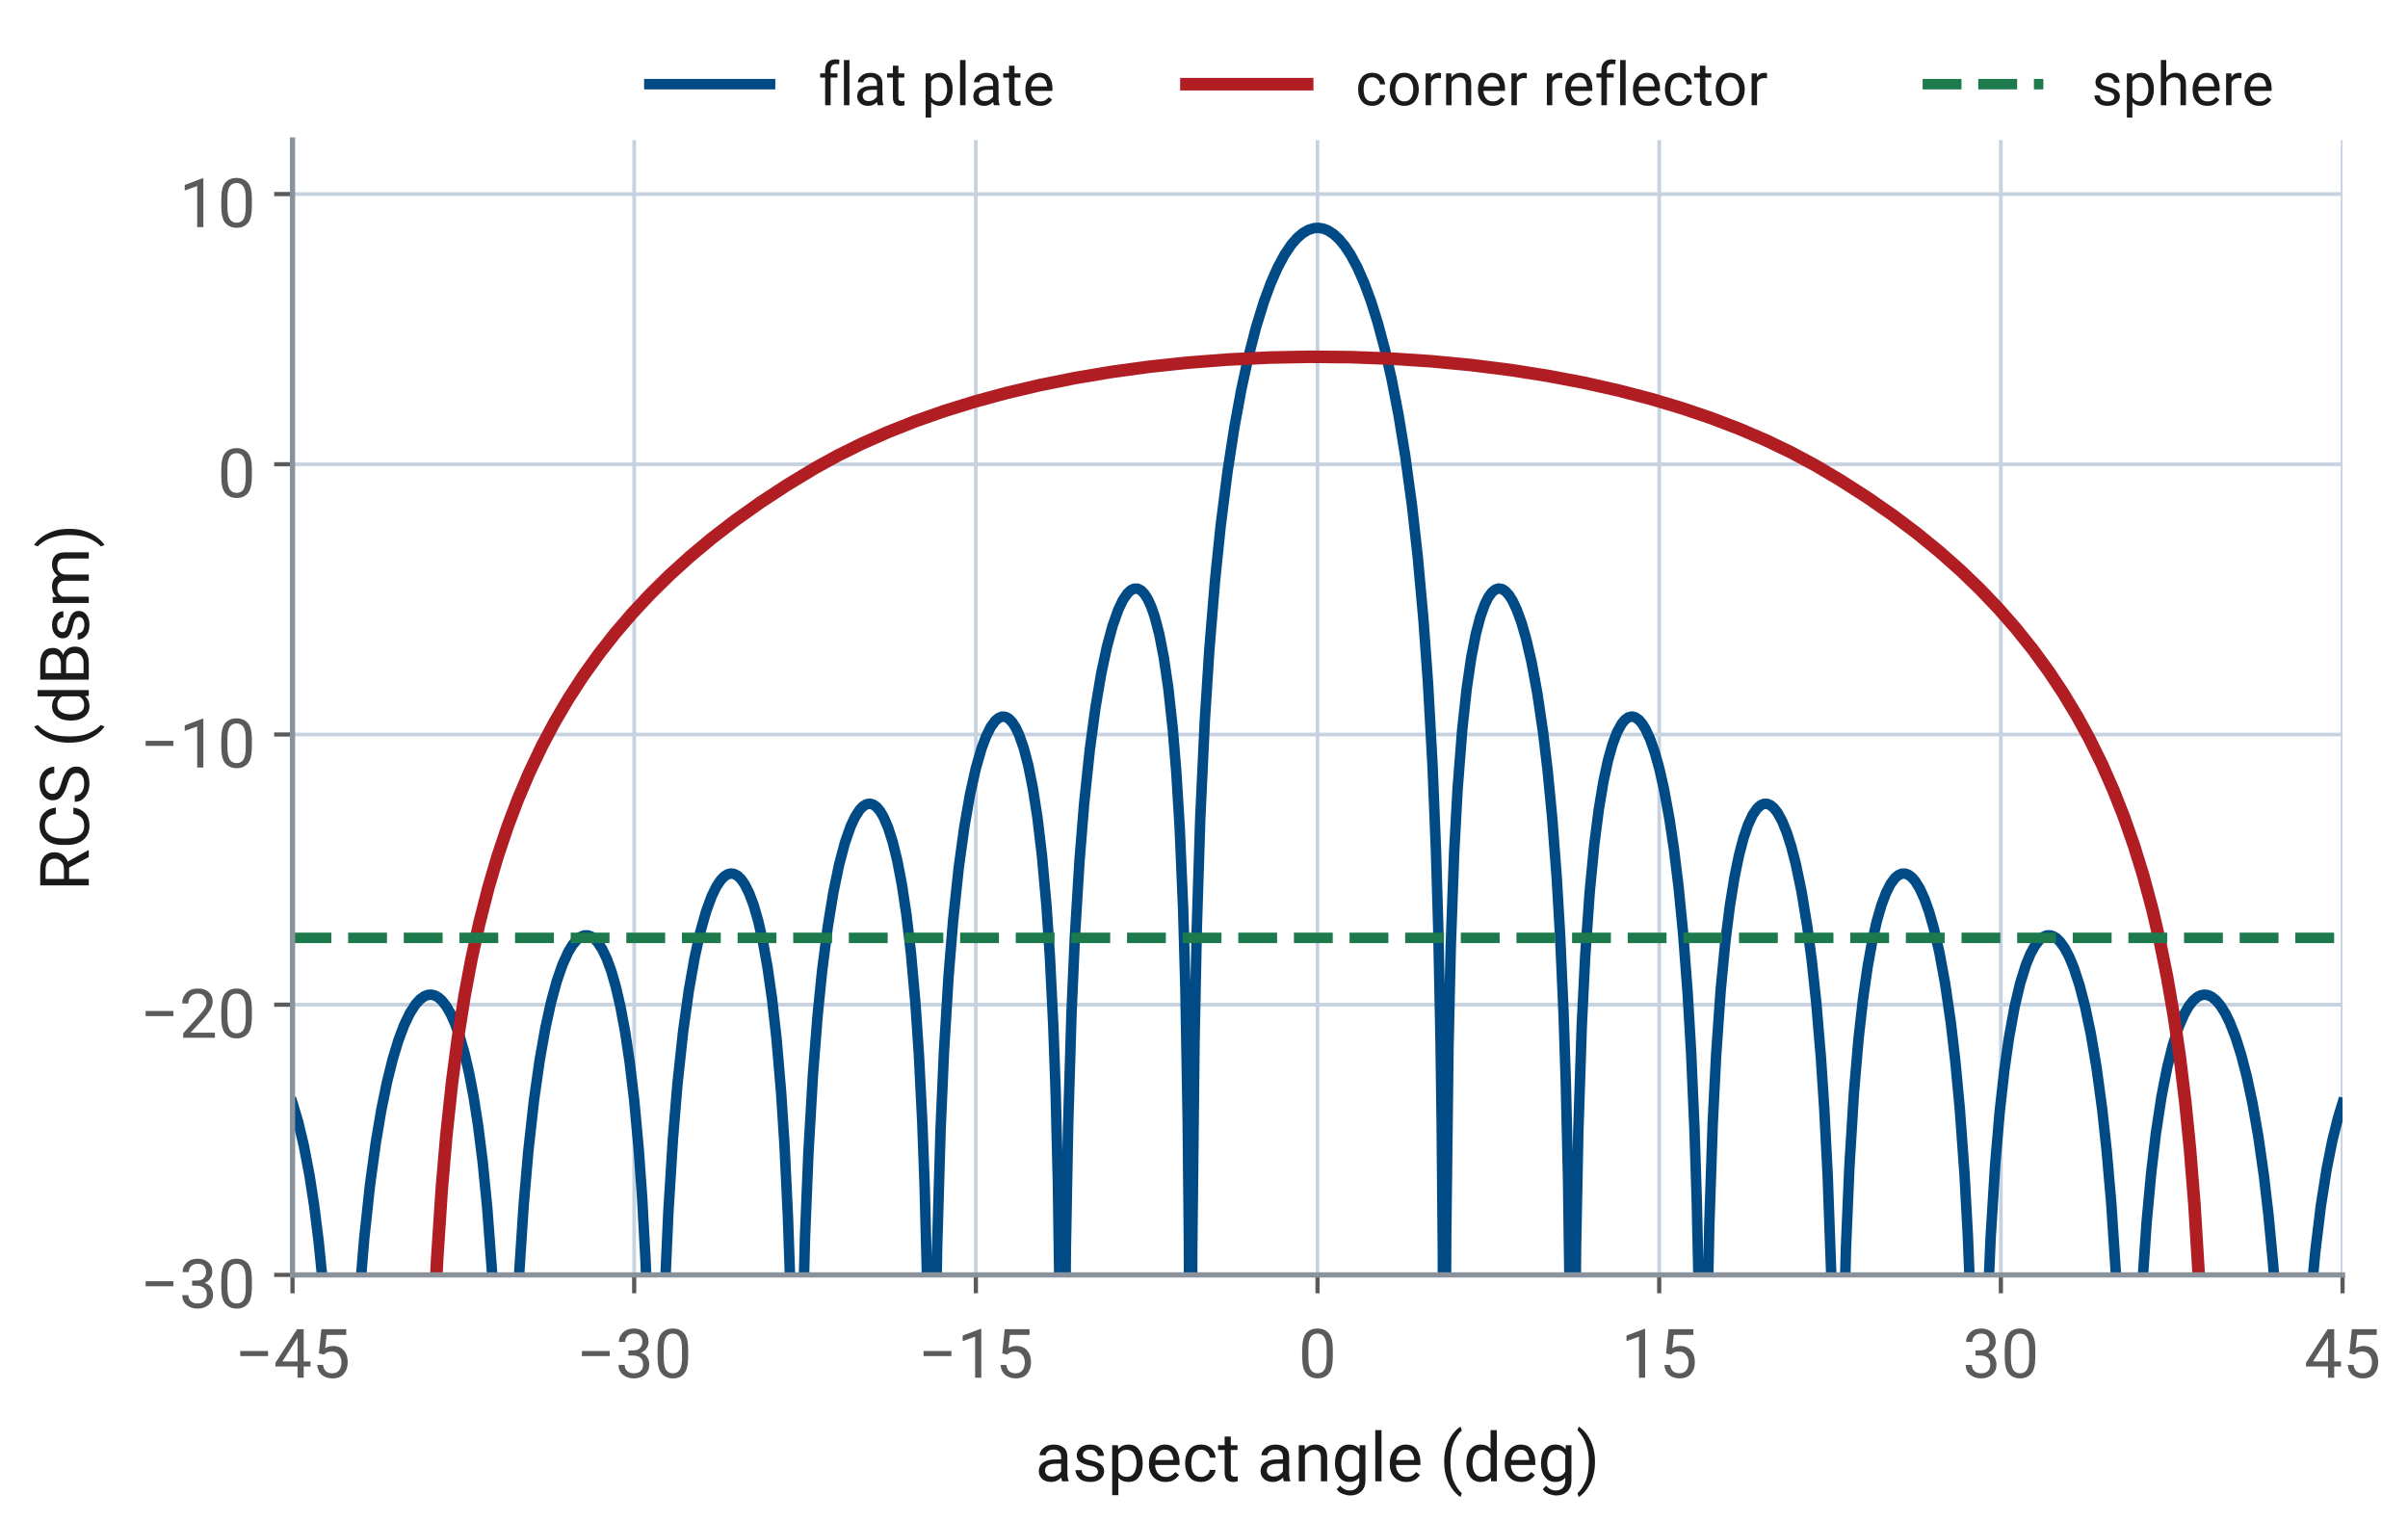
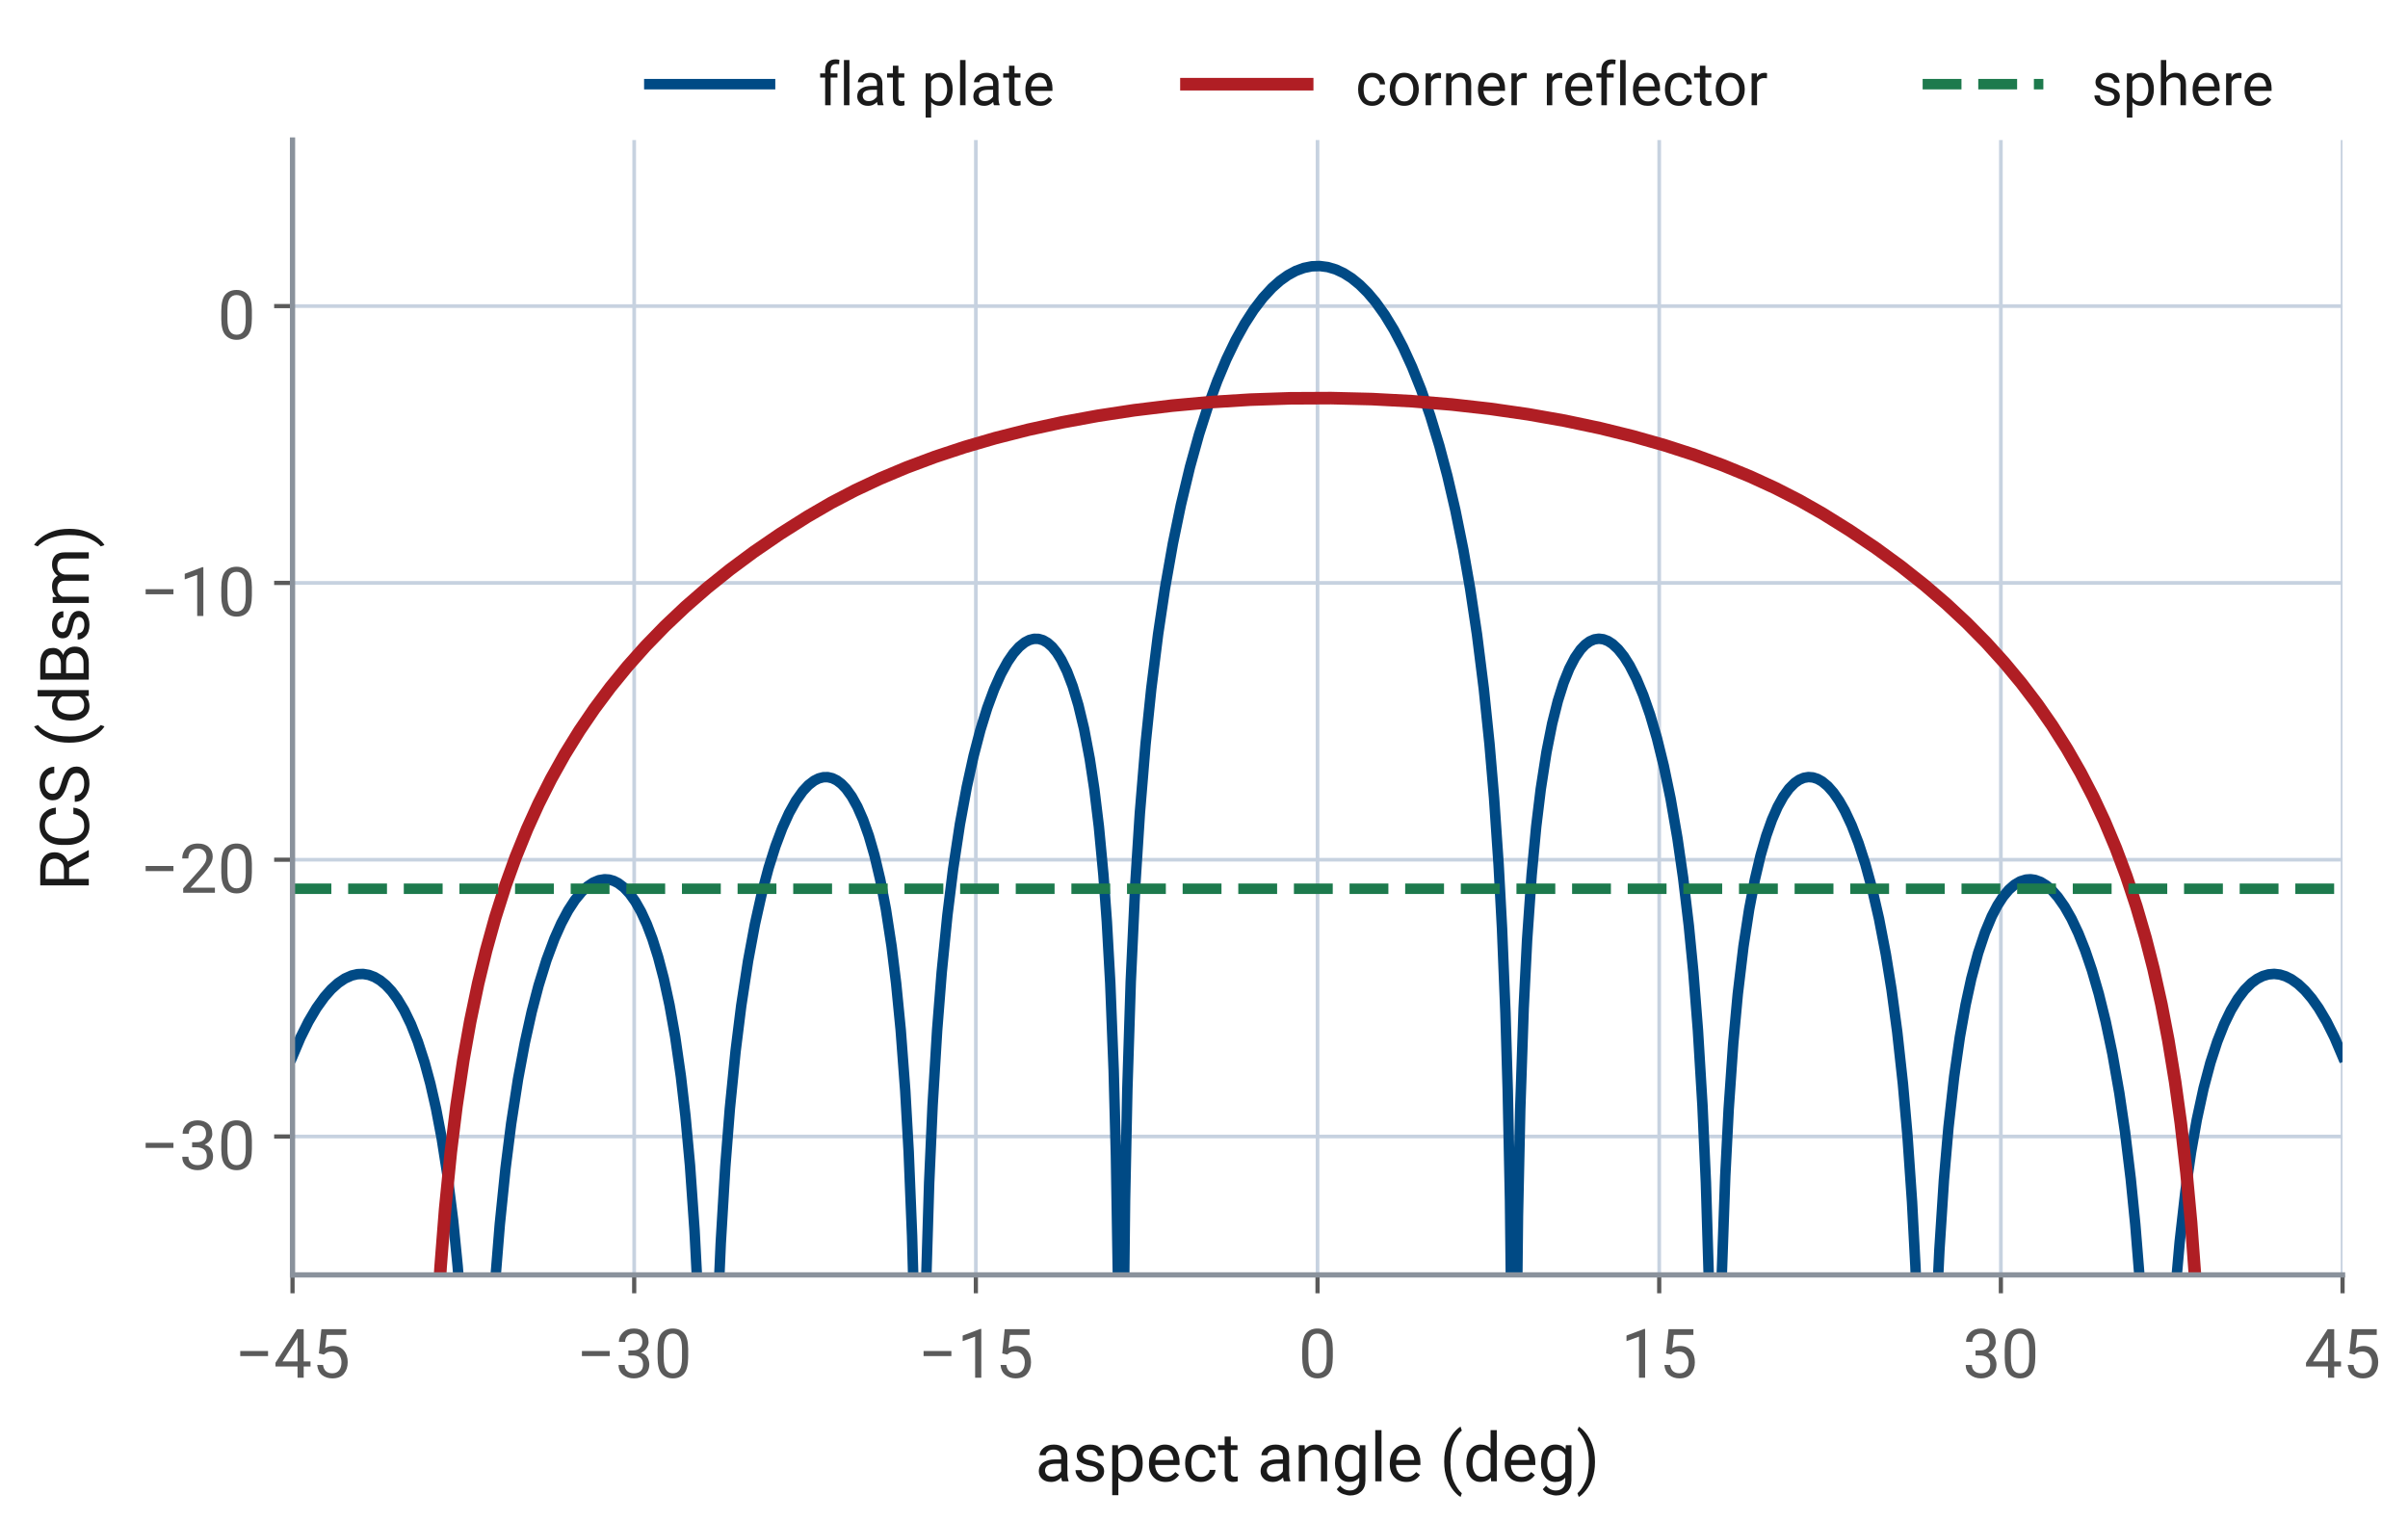
<svg xmlns="http://www.w3.org/2000/svg" xmlns:xlink="http://www.w3.org/1999/xlink" width="458.806pt" height="289.673pt" viewBox="0 0 458.806 289.673" version="1.1">
  <defs>
    <style type="text/css">*{stroke-linejoin: round; stroke-linecap: butt}</style>
  </defs>
  <g id="figure_1">
    <g id="patch_1">
      <path d="M 0 289.673  L 458.806 289.673  L 458.806 0  L 0 0  L 0 289.673  z " style="fill: none" />
    </g>
    <g id="axes_1">
      <g id="patch_2">
        <path d="M 55.735 242.894  L 446.335 242.894  L 446.335 26.678  L 55.735 26.678  L 55.735 242.894  z " style="fill: none" />
      </g>
      <g id="matplotlib.axis_1">
        <g id="xtick_1">
          <g id="line2d_1">
-             <path d="M 55.735 242.894  L 55.735 26.678  " clip-path="url(#p2a5a3524b8)" style="fill: none; stroke: #c7d2e0; stroke-width: 0.7; stroke-linecap: square" />
+             <path d="M 55.735 242.894  L 55.735 26.678  " clip-path="url(#p8ddc2948ec)" style="fill: none; stroke: #c7d2e0; stroke-width: 0.7; stroke-linecap: square" />
          </g>
          <g id="line2d_2">
            <defs>
-               <path id="m2eb407854b" d="M 0 0  L 0 3.5  " style="stroke: #5a5a5a; stroke-width: 0.8" />
+               <path id="m0b5e2bc285" d="M 0 0  L 0 3.5  " style="stroke: #5a5a5a; stroke-width: 0.8" />
            </defs>
            <g>
-               <use xlink:href="#m2eb407854b" x="55.735" y="242.894" style="fill: #5a5a5a; stroke: #5a5a5a; stroke-width: 0.8" />
+               <use xlink:href="#m0b5e2bc285" x="55.735" y="242.894" style="fill: #5a5a5a; stroke: #5a5a5a; stroke-width: 0.8" />
            </g>
          </g>
          <g id="text_1">
            <text style="font-size: 13px; font-family:'Source Sans Pro', 'Segoe UI', Roboto, Helvetica, Arial, sans-serif; text-anchor: middle; fill: #5a5a5a" x="55.735" y="262.488" transform="rotate(-0 55.73527 262.4878)">−45</text>
          </g>
        </g>
        <g id="xtick_2">
          <g id="line2d_3">
-             <path d="M 120.835 242.894  L 120.835 26.678  " clip-path="url(#p2a5a3524b8)" style="fill: none; stroke: #c7d2e0; stroke-width: 0.7; stroke-linecap: square" />
+             <path d="M 120.835 242.894  L 120.835 26.678  " clip-path="url(#p8ddc2948ec)" style="fill: none; stroke: #c7d2e0; stroke-width: 0.7; stroke-linecap: square" />
          </g>
          <g id="line2d_4">
            <g>
-               <use xlink:href="#m2eb407854b" x="120.835" y="242.894" style="fill: #5a5a5a; stroke: #5a5a5a; stroke-width: 0.8" />
+               <use xlink:href="#m0b5e2bc285" x="120.835" y="242.894" style="fill: #5a5a5a; stroke: #5a5a5a; stroke-width: 0.8" />
            </g>
          </g>
          <g id="text_2">
            <text style="font-size: 13px; font-family:'Source Sans Pro', 'Segoe UI', Roboto, Helvetica, Arial, sans-serif; text-anchor: middle; fill: #5a5a5a" x="120.835" y="262.488" transform="rotate(-0 120.8353 262.4878)">−30</text>
          </g>
        </g>
        <g id="xtick_3">
          <g id="line2d_5">
-             <path d="M 185.935 242.894  L 185.935 26.678  " clip-path="url(#p2a5a3524b8)" style="fill: none; stroke: #c7d2e0; stroke-width: 0.7; stroke-linecap: square" />
+             <path d="M 185.935 242.894  L 185.935 26.678  " clip-path="url(#p8ddc2948ec)" style="fill: none; stroke: #c7d2e0; stroke-width: 0.7; stroke-linecap: square" />
          </g>
          <g id="line2d_6">
            <g>
-               <use xlink:href="#m2eb407854b" x="185.935" y="242.894" style="fill: #5a5a5a; stroke: #5a5a5a; stroke-width: 0.8" />
+               <use xlink:href="#m0b5e2bc285" x="185.935" y="242.894" style="fill: #5a5a5a; stroke: #5a5a5a; stroke-width: 0.8" />
            </g>
          </g>
          <g id="text_3">
            <text style="font-size: 13px; font-family:'Source Sans Pro', 'Segoe UI', Roboto, Helvetica, Arial, sans-serif; text-anchor: middle; fill: #5a5a5a" x="185.935" y="262.488" transform="rotate(-0 185.9353 262.4878)">−15</text>
          </g>
        </g>
        <g id="xtick_4">
          <g id="line2d_7">
-             <path d="M 251.035 242.894  L 251.035 26.678  " clip-path="url(#p2a5a3524b8)" style="fill: none; stroke: #c7d2e0; stroke-width: 0.7; stroke-linecap: square" />
+             <path d="M 251.035 242.894  L 251.035 26.678  " clip-path="url(#p8ddc2948ec)" style="fill: none; stroke: #c7d2e0; stroke-width: 0.7; stroke-linecap: square" />
          </g>
          <g id="line2d_8">
            <g>
-               <use xlink:href="#m2eb407854b" x="251.035" y="242.894" style="fill: #5a5a5a; stroke: #5a5a5a; stroke-width: 0.8" />
+               <use xlink:href="#m0b5e2bc285" x="251.035" y="242.894" style="fill: #5a5a5a; stroke: #5a5a5a; stroke-width: 0.8" />
            </g>
          </g>
          <g id="text_4">
            <text style="font-size: 13px; font-family:'Source Sans Pro', 'Segoe UI', Roboto, Helvetica, Arial, sans-serif; text-anchor: middle; fill: #5a5a5a" x="251.035" y="262.488" transform="rotate(-0 251.0353 262.4878)">0</text>
          </g>
        </g>
        <g id="xtick_5">
          <g id="line2d_9">
-             <path d="M 316.135 242.894  L 316.135 26.678  " clip-path="url(#p2a5a3524b8)" style="fill: none; stroke: #c7d2e0; stroke-width: 0.7; stroke-linecap: square" />
+             <path d="M 316.135 242.894  L 316.135 26.678  " clip-path="url(#p8ddc2948ec)" style="fill: none; stroke: #c7d2e0; stroke-width: 0.7; stroke-linecap: square" />
          </g>
          <g id="line2d_10">
            <g>
-               <use xlink:href="#m2eb407854b" x="316.135" y="242.894" style="fill: #5a5a5a; stroke: #5a5a5a; stroke-width: 0.8" />
+               <use xlink:href="#m0b5e2bc285" x="316.135" y="242.894" style="fill: #5a5a5a; stroke: #5a5a5a; stroke-width: 0.8" />
            </g>
          </g>
          <g id="text_5">
            <text style="font-size: 13px; font-family:'Source Sans Pro', 'Segoe UI', Roboto, Helvetica, Arial, sans-serif; text-anchor: middle; fill: #5a5a5a" x="316.135" y="262.488" transform="rotate(-0 316.1353 262.4878)">15</text>
          </g>
        </g>
        <g id="xtick_6">
          <g id="line2d_11">
-             <path d="M 381.235 242.894  L 381.235 26.678  " clip-path="url(#p2a5a3524b8)" style="fill: none; stroke: #c7d2e0; stroke-width: 0.7; stroke-linecap: square" />
+             <path d="M 381.235 242.894  L 381.235 26.678  " clip-path="url(#p8ddc2948ec)" style="fill: none; stroke: #c7d2e0; stroke-width: 0.7; stroke-linecap: square" />
          </g>
          <g id="line2d_12">
            <g>
-               <use xlink:href="#m2eb407854b" x="381.235" y="242.894" style="fill: #5a5a5a; stroke: #5a5a5a; stroke-width: 0.8" />
+               <use xlink:href="#m0b5e2bc285" x="381.235" y="242.894" style="fill: #5a5a5a; stroke: #5a5a5a; stroke-width: 0.8" />
            </g>
          </g>
          <g id="text_6">
            <text style="font-size: 13px; font-family:'Source Sans Pro', 'Segoe UI', Roboto, Helvetica, Arial, sans-serif; text-anchor: middle; fill: #5a5a5a" x="381.235" y="262.488" transform="rotate(-0 381.2353 262.4878)">30</text>
          </g>
        </g>
        <g id="xtick_7">
          <g id="line2d_13">
-             <path d="M 446.335 242.894  L 446.335 26.678  " clip-path="url(#p2a5a3524b8)" style="fill: none; stroke: #c7d2e0; stroke-width: 0.7; stroke-linecap: square" />
+             <path d="M 446.335 242.894  L 446.335 26.678  " clip-path="url(#p8ddc2948ec)" style="fill: none; stroke: #c7d2e0; stroke-width: 0.7; stroke-linecap: square" />
          </g>
          <g id="line2d_14">
            <g>
-               <use xlink:href="#m2eb407854b" x="446.335" y="242.894" style="fill: #5a5a5a; stroke: #5a5a5a; stroke-width: 0.8" />
+               <use xlink:href="#m0b5e2bc285" x="446.335" y="242.894" style="fill: #5a5a5a; stroke: #5a5a5a; stroke-width: 0.8" />
            </g>
          </g>
          <g id="text_7">
            <text style="font-size: 13px; font-family:'Source Sans Pro', 'Segoe UI', Roboto, Helvetica, Arial, sans-serif; text-anchor: middle; fill: #5a5a5a" x="446.335" y="262.488" transform="rotate(-0 446.3353 262.4878)">45</text>
          </g>
        </g>
        <g id="text_8">
          <text style="font-size: 13px; font-family:'Source Sans Pro', 'Segoe UI', Roboto, Helvetica, Arial, sans-serif; text-anchor: middle; fill: #1a1a1a" x="251.035" y="282.217" transform="rotate(-0 251.0353 282.2173)">aspect angle (deg)</text>
        </g>
      </g>
      <g id="matplotlib.axis_2">
        <g id="ytick_1">
          <g id="line2d_15">
-             <path d="M 55.735 242.894  L 446.335 242.894  " clip-path="url(#p2a5a3524b8)" style="fill: none; stroke: #c7d2e0; stroke-width: 0.7; stroke-linecap: square" />
+             <path d="M 55.735 216.526  L 446.335 216.526  " clip-path="url(#p8ddc2948ec)" style="fill: none; stroke: #c7d2e0; stroke-width: 0.7; stroke-linecap: square" />
          </g>
          <g id="line2d_16">
            <defs>
-               <path id="mb2cc35df57" d="M 0 0  L -3.5 0  " style="stroke: #5a5a5a; stroke-width: 0.8" />
+               <path id="md212104d49" d="M 0 0  L -3.5 0  " style="stroke: #5a5a5a; stroke-width: 0.8" />
            </defs>
            <g>
-               <use xlink:href="#mb2cc35df57" x="55.735" y="242.894" style="fill: #5a5a5a; stroke: #5a5a5a; stroke-width: 0.8" />
+               <use xlink:href="#md212104d49" x="55.735" y="216.526" style="fill: #5a5a5a; stroke: #5a5a5a; stroke-width: 0.8" />
            </g>
          </g>
          <g id="text_9">
-             <text style="font-size: 13px; font-family:'Source Sans Pro', 'Segoe UI', Roboto, Helvetica, Arial, sans-serif; text-anchor: end; fill: #5a5a5a" x="48.735" y="249.191" transform="rotate(-0 48.73527 249.191)">−30</text>
+             <text style="font-size: 13px; font-family:'Source Sans Pro', 'Segoe UI', Roboto, Helvetica, Arial, sans-serif; text-anchor: end; fill: #5a5a5a" x="48.735" y="222.823" transform="rotate(-0 48.73527 222.8231)">−30</text>
          </g>
        </g>
        <g id="ytick_2">
          <g id="line2d_17">
-             <path d="M 55.735 191.414  L 446.335 191.414  " clip-path="url(#p2a5a3524b8)" style="fill: none; stroke: #c7d2e0; stroke-width: 0.7; stroke-linecap: square" />
+             <path d="M 55.735 163.791  L 446.335 163.791  " clip-path="url(#p8ddc2948ec)" style="fill: none; stroke: #c7d2e0; stroke-width: 0.7; stroke-linecap: square" />
          </g>
          <g id="line2d_18">
            <g>
-               <use xlink:href="#mb2cc35df57" x="55.735" y="191.414" style="fill: #5a5a5a; stroke: #5a5a5a; stroke-width: 0.8" />
+               <use xlink:href="#md212104d49" x="55.735" y="163.791" style="fill: #5a5a5a; stroke: #5a5a5a; stroke-width: 0.8" />
            </g>
          </g>
          <g id="text_10">
-             <text style="font-size: 13px; font-family:'Source Sans Pro', 'Segoe UI', Roboto, Helvetica, Arial, sans-serif; text-anchor: end; fill: #5a5a5a" x="48.735" y="197.711" transform="rotate(-0 48.73527 197.711)">−20</text>
+             <text style="font-size: 13px; font-family:'Source Sans Pro', 'Segoe UI', Roboto, Helvetica, Arial, sans-serif; text-anchor: end; fill: #5a5a5a" x="48.735" y="170.088" transform="rotate(-0 48.73527 170.0875)">−20</text>
          </g>
        </g>
        <g id="ytick_3">
          <g id="line2d_19">
-             <path d="M 55.735 139.934  L 446.335 139.934  " clip-path="url(#p2a5a3524b8)" style="fill: none; stroke: #c7d2e0; stroke-width: 0.7; stroke-linecap: square" />
+             <path d="M 55.735 111.055  L 446.335 111.055  " clip-path="url(#p8ddc2948ec)" style="fill: none; stroke: #c7d2e0; stroke-width: 0.7; stroke-linecap: square" />
          </g>
          <g id="line2d_20">
            <g>
-               <use xlink:href="#mb2cc35df57" x="55.735" y="139.934" style="fill: #5a5a5a; stroke: #5a5a5a; stroke-width: 0.8" />
+               <use xlink:href="#md212104d49" x="55.735" y="111.055" style="fill: #5a5a5a; stroke: #5a5a5a; stroke-width: 0.8" />
            </g>
          </g>
          <g id="text_11">
-             <text style="font-size: 13px; font-family:'Source Sans Pro', 'Segoe UI', Roboto, Helvetica, Arial, sans-serif; text-anchor: end; fill: #5a5a5a" x="48.735" y="146.231" transform="rotate(-0 48.73527 146.231)">−10</text>
+             <text style="font-size: 13px; font-family:'Source Sans Pro', 'Segoe UI', Roboto, Helvetica, Arial, sans-serif; text-anchor: end; fill: #5a5a5a" x="48.735" y="117.352" transform="rotate(-0 48.73527 117.3519)">−10</text>
          </g>
        </g>
        <g id="ytick_4">
          <g id="line2d_21">
-             <path d="M 55.735 88.454  L 446.335 88.454  " clip-path="url(#p2a5a3524b8)" style="fill: none; stroke: #c7d2e0; stroke-width: 0.7; stroke-linecap: square" />
+             <path d="M 55.735 58.319  L 446.335 58.319  " clip-path="url(#p8ddc2948ec)" style="fill: none; stroke: #c7d2e0; stroke-width: 0.7; stroke-linecap: square" />
          </g>
          <g id="line2d_22">
            <g>
-               <use xlink:href="#mb2cc35df57" x="55.735" y="88.454" style="fill: #5a5a5a; stroke: #5a5a5a; stroke-width: 0.8" />
+               <use xlink:href="#md212104d49" x="55.735" y="58.319" style="fill: #5a5a5a; stroke: #5a5a5a; stroke-width: 0.8" />
            </g>
          </g>
          <g id="text_12">
-             <text style="font-size: 13px; font-family:'Source Sans Pro', 'Segoe UI', Roboto, Helvetica, Arial, sans-serif; text-anchor: end; fill: #5a5a5a" x="48.735" y="94.751" transform="rotate(-0 48.73527 94.75096)">0</text>
-           </g>
-         </g>
-         <g id="ytick_5">
-           <g id="line2d_23">
-             <path d="M 55.735 36.974  L 446.335 36.974  " clip-path="url(#p2a5a3524b8)" style="fill: none; stroke: #c7d2e0; stroke-width: 0.7; stroke-linecap: square" />
-           </g>
-           <g id="line2d_24">
-             <g>
-               <use xlink:href="#mb2cc35df57" x="55.735" y="36.974" style="fill: #5a5a5a; stroke: #5a5a5a; stroke-width: 0.8" />
-             </g>
-           </g>
-           <g id="text_13">
-             <text style="font-size: 13px; font-family:'Source Sans Pro', 'Segoe UI', Roboto, Helvetica, Arial, sans-serif; text-anchor: end; fill: #5a5a5a" x="48.735" y="43.271" transform="rotate(-0 48.73527 43.27096)">10</text>
-           </g>
-         </g>
-         <g id="text_14">
+             <text style="font-size: 13px; font-family:'Source Sans Pro', 'Segoe UI', Roboto, Helvetica, Arial, sans-serif; text-anchor: end; fill: #5a5a5a" x="48.735" y="64.616" transform="rotate(-0 48.73527 64.61632)">0</text>
+           </g>
+         </g>
+         <g id="text_13">
          <text style="font-size: 13px; font-family:'Source Sans Pro', 'Segoe UI', Roboto, Helvetica, Arial, sans-serif; text-anchor: middle; fill: #1a1a1a" x="16.914" y="134.786" transform="rotate(-90 16.91375 134.7861)">RCS (dBsm)</text>
        </g>
      </g>
+       <g id="line2d_23">
+         <path d="M 55.735 201.254  L 57.254 197.679  L 58.773 194.633  L 60.292 192.068  L 61.811 189.95  L 63.113 188.474  L 64.415 187.302  L 65.717 186.427  L 67.019 185.85  L 68.104 185.599  L 69.189 185.56  L 70.274 185.739  L 71.359 186.146  L 72.444 186.789  L 73.529 187.683  L 74.614 188.846  L 75.699 190.3  L 77.001 192.466  L 78.303 195.151  L 79.605 198.44  L 80.907 202.447  L 81.992 206.451  L 83.077 211.202  L 84.162 216.895  L 85.247 223.83  L 86.332 232.491  L 87.2 241.227  L 88.068 252.442  L 88.719 263.444  L 89.37 278.298  L 89.764 290.673  M 92.246 290.673  L 92.842 272.187  L 93.493 257.998  L 94.361 244.003  L 95.229 233.262  L 96.314 222.63  L 97.399 214.051  L 98.701 205.613  L 100.003 198.641  L 101.305 192.778  L 102.607 187.794  L 104.126 182.892  L 105.645 178.819  L 106.947 175.901  L 108.249 173.461  L 109.551 171.464  L 110.853 169.887  L 111.938 168.881  L 113.023 168.152  L 114.108 167.697  L 115.193 167.519  L 116.061 167.58  L 116.929 167.826  L 117.797 168.263  L 118.882 169.091  L 119.967 170.251  L 121.052 171.77  L 122.137 173.683  L 123.222 176.036  L 124.307 178.89  L 125.392 182.328  L 126.477 186.461  L 127.562 191.451  L 128.647 197.536  L 129.732 205.091  L 130.6 212.608  L 131.468 222.034  L 132.336 234.431  L 132.987 246.996  L 133.638 264.834  L 134.072 282.677  L 134.21 290.673  M 135.714 290.673  L 136.025 274.08  L 136.676 251.855  L 137.327 236.851  L 138.195 222.271  L 139.063 211.194  L 140.148 200.313  L 141.233 191.591  L 142.535 183.071  L 143.837 176.085  L 145.139 170.261  L 146.441 165.364  L 147.743 161.238  L 149.045 157.776  L 150.347 154.904  L 151.649 152.569  L 152.951 150.736  L 154.036 149.575  L 155.121 148.741  L 155.989 148.306  L 156.857 148.079  L 157.725 148.064  L 158.593 148.265  L 159.461 148.689  L 160.329 149.347  L 161.197 150.251  L 162.282 151.754  L 163.367 153.71  L 164.452 156.176  L 165.537 159.229  L 166.622 162.975  L 167.707 167.565  L 168.792 173.222  L 169.877 180.295  L 170.745 187.355  L 171.613 196.204  L 172.481 207.779  L 173.132 219.375  L 173.783 235.471  L 174.217 250.95  L 174.651 274.992  L 174.824 290.673  M 175.709 290.673  L 175.953 269.472  L 176.387 246.71  L 177.038 225.339  L 177.689 210.673  L 178.557 196.277  L 179.425 185.26  L 180.51 174.378  L 181.595 165.615  L 182.897 157.021  L 184.199 149.951  L 185.501 144.041  L 186.803 139.062  L 188.105 134.862  L 189.407 131.336  L 190.709 128.413  L 192.011 126.046  L 193.096 124.473  L 194.181 123.252  L 195.266 122.379  L 196.134 121.932  L 197.002 121.711  L 197.87 121.721  L 198.738 121.973  L 199.606 122.477  L 200.474 123.248  L 201.342 124.308  L 202.21 125.682  L 203.295 127.892  L 204.38 130.733  L 205.465 134.328  L 206.55 138.856  L 207.635 144.589  L 208.503 150.33  L 209.371 157.486  L 210.239 166.68  L 210.89 175.592  L 211.541 187.272  L 212.192 203.839  L 212.626 220.221  L 213.06 246.893  L 213.361 290.673  M 213.823 290.673  L 213.928 267.321  L 214.362 228.643  L 214.796 207.607  L 215.447 187.035  L 216.315 168.489  L 217.183 154.912  L 218.268 141.768  L 219.353 131.242  L 220.655 120.854  L 221.957 112.161  L 223.476 103.559  L 224.995 96.2  L 226.731 88.962  L 228.467 82.721  L 230.203 77.296  L 231.939 72.562  L 233.675 68.428  L 235.411 64.825  L 237.147 61.702  L 238.883 59.019  L 240.619 56.745  L 242.355 54.856  L 243.874 53.504  L 245.393 52.423  L 246.912 51.605  L 248.431 51.045  L 249.95 50.739  L 251.469 50.685  L 252.988 50.883  L 254.507 51.334  L 256.026 52.041  L 257.545 53.008  L 259.064 54.243  L 260.583 55.754  L 262.102 57.552  L 263.838 59.976  L 265.574 62.82  L 267.31 66.118  L 269.046 69.913  L 270.782 74.263  L 272.518 79.244  L 274.254 84.957  L 275.773 90.669  L 277.292 97.187  L 278.811 104.704  L 280.113 112.161  L 281.415 120.854  L 282.717 131.242  L 283.802 141.768  L 284.67 152.007  L 285.538 164.745  L 286.189 176.915  L 286.84 192.985  L 287.274 207.607  L 287.708 228.643  L 288.142 267.321  L 288.247 290.673  M 288.71 290.673  L 288.793 270.492  L 289.227 231.559  L 289.661 211.247  L 290.312 192.085  L 290.963 179.108  L 291.831 166.68  L 292.699 157.486  L 293.567 150.33  L 294.652 143.328  L 295.737 137.864  L 296.822 133.541  L 297.907 130.109  L 298.992 127.403  L 300.077 125.308  L 301.162 123.741  L 302.03 122.828  L 302.898 122.192  L 303.766 121.816  L 304.634 121.686  L 305.502 121.793  L 306.37 122.128  L 307.238 122.687  L 308.323 123.699  L 309.408 125.059  L 310.493 126.775  L 311.795 129.324  L 313.097 132.441  L 314.399 136.183  L 315.701 140.629  L 317.003 145.899  L 318.305 152.164  L 319.607 159.693  L 320.692 167.234  L 321.777 176.358  L 322.645 185.26  L 323.513 196.277  L 324.381 210.673  L 325.032 225.339  L 325.683 246.71  L 326.117 269.472  L 326.361 290.673  M 327.246 290.673  L 327.636 261.367  L 328.07 242.529  L 328.721 224.094  L 329.372 211.291  L 330.24 198.79  L 331.108 189.373  L 332.193 180.295  L 333.278 173.222  L 334.363 167.565  L 335.448 162.975  L 336.533 159.229  L 337.618 156.176  L 338.703 153.71  L 339.788 151.754  L 340.873 150.251  L 341.958 149.16  L 342.826 148.561  L 343.694 148.194  L 344.562 148.048  L 345.43 148.116  L 346.298 148.395  L 347.166 148.882  L 348.251 149.781  L 349.336 151.007  L 350.421 152.569  L 351.506 154.478  L 352.808 157.258  L 354.11 160.617  L 355.412 164.626  L 356.714 169.386  L 358.016 175.042  L 359.318 181.812  L 360.403 188.549  L 361.488 196.61  L 362.573 206.521  L 363.441 216.4  L 364.309 228.993  L 364.96 241.339  L 365.611 258.157  L 366.045 274.08  L 366.357 290.673  M 367.86 290.673  L 368.215 272.865  L 368.866 252.168  L 369.517 238.218  L 370.385 224.795  L 371.253 214.755  L 372.338 205.091  L 373.423 197.536  L 374.508 191.451  L 375.593 186.461  L 376.895 181.589  L 378.197 177.684  L 379.499 174.568  L 380.584 172.485  L 381.669 170.813  L 382.754 169.514  L 383.839 168.556  L 384.924 167.917  L 386.009 167.58  L 386.877 167.519  L 387.745 167.639  L 388.83 168.039  L 389.915 168.713  L 391 169.663  L 392.085 170.892  L 393.387 172.747  L 394.689 175.036  L 395.991 177.79  L 397.293 181.053  L 398.595 184.884  L 399.897 189.368  L 401.199 194.625  L 402.501 200.828  L 403.803 208.239  L 404.888 215.637  L 405.973 224.566  L 406.841 233.262  L 407.709 244.003  L 408.577 257.998  L 409.228 272.187  L 409.824 290.673  M 412.306 290.673  L 412.917 272.762  L 413.568 259.45  L 414.436 246.449  L 415.304 236.613  L 416.389 227.05  L 417.474 219.499  L 418.559 213.352  L 419.861 207.336  L 421.163 202.447  L 422.465 198.44  L 423.767 195.151  L 425.069 192.466  L 426.371 190.3  L 427.673 188.591  L 428.975 187.295  L 430.06 186.502  L 431.145 185.955  L 432.23 185.641  L 433.315 185.55  L 434.4 185.674  L 435.485 186.009  L 436.57 186.552  L 437.872 187.476  L 439.174 188.699  L 440.476 190.226  L 441.778 192.068  L 443.297 194.633  L 444.816 197.679  L 446.335 201.254  L 446.335 201.254  " clip-path="url(#p8ddc2948ec)" style="fill: none; stroke: #004a85; stroke-width: 2; stroke-linecap: square" />
+       </g>
+       <g id="line2d_24">
+         <path d="M 81.859 290.673  L 82.426 271.242  L 83.077 256.054  L 83.945 241.426  L 84.813 230.355  L 85.898 219.467  L 86.983 210.677  L 88.285 201.964  L 89.587 194.647  L 91.106 187.37  L 92.625 181.093  L 94.361 174.839  L 96.314 168.696  L 98.267 163.282  L 100.437 157.937  L 102.607 153.154  L 104.994 148.416  L 107.598 143.755  L 110.419 139.195  L 113.24 135.054  L 116.278 130.982  L 119.533 126.994  L 123.005 123.1  L 126.694 119.304  L 130.6 115.612  L 134.723 112.023  L 139.063 108.54  L 143.62 105.16  L 148.611 101.741  L 153.819 98.444  L 158.376 95.797  L 162.933 93.419  L 167.707 91.181  L 172.698 89.084  L 178.123 87.053  L 183.765 85.183  L 189.624 83.475  L 195.917 81.877  L 202.427 80.457  L 209.154 79.217  L 216.098 78.16  L 223.259 77.29  L 230.637 76.614  L 238.232 76.14  L 245.827 75.886  L 253.639 75.848  L 261.451 76.037  L 269.046 76.441  L 276.641 77.068  L 284.019 77.901  L 291.18 78.932  L 298.124 80.157  L 304.851 81.574  L 311.144 83.125  L 317.22 84.85  L 322.862 86.675  L 328.287 88.658  L 333.495 90.8  L 338.269 92.994  L 342.826 95.325  L 347.166 97.789  L 352.374 101.033  L 357.365 104.393  L 362.139 107.875  L 366.696 111.483  L 370.819 115.025  L 374.725 118.667  L 378.414 122.406  L 381.886 126.238  L 385.141 130.156  L 388.179 134.15  L 391 138.205  L 393.821 142.661  L 396.425 147.205  L 398.812 151.812  L 400.982 156.449  L 403.152 161.612  L 405.105 166.819  L 407.058 172.698  L 408.794 178.647  L 410.313 184.574  L 411.832 191.386  L 413.134 198.16  L 414.436 206.113  L 415.521 213.993  L 416.606 223.517  L 417.474 232.882  L 418.342 244.668  L 418.993 256.054  L 419.644 271.242  L 420.212 290.673  L 420.212 290.673  " clip-path="url(#p8ddc2948ec)" style="fill: none; stroke: #b01e24; stroke-width: 2.4; stroke-linecap: square" />
+       </g>
      <g id="line2d_25">
-         <path d="M 55.735 210.166  L 56.82 213.795  L 57.905 218.341  L 58.99 224.042  L 59.858 229.683  L 60.726 236.611  L 61.594 245.335  L 62.462 256.792  L 63.113 268.302  L 63.764 284.331  L 63.959 290.673  M 66.464 290.673  L 67.019 273.796  L 67.67 259.852  L 68.538 246.227  L 69.406 235.891  L 70.491 225.818  L 71.576 217.862  L 72.661 211.416  L 73.746 206.125  L 74.831 201.765  L 75.916 198.192  L 77.001 195.306  L 78.086 193.04  L 79.171 191.351  L 80.039 190.395  L 80.907 189.783  L 81.558 189.549  L 82.209 189.509  L 82.86 189.666  L 83.511 190.024  L 84.162 190.591  L 85.03 191.686  L 85.898 193.197  L 86.766 195.162  L 87.634 197.633  L 88.502 200.683  L 89.37 204.41  L 90.238 208.954  L 91.106 214.52  L 91.974 221.429  L 92.842 230.211  L 93.71 241.848  L 94.361 253.65  L 95.012 270.289  L 95.523 290.673  M 97.279 290.673  L 97.616 275.577  L 98.267 256.176  L 98.918 242.7  L 99.786 229.465  L 100.654 219.417  L 101.739 209.655  L 102.824 202.003  L 103.909 195.876  L 104.994 190.931  L 106.079 186.957  L 107.164 183.813  L 108.249 181.411  L 109.117 179.984  L 109.985 178.975  L 110.636 178.486  L 111.287 178.227  L 111.938 178.197  L 112.589 178.401  L 113.24 178.844  L 113.891 179.535  L 114.759 180.864  L 115.627 182.696  L 116.495 185.085  L 117.363 188.108  L 118.231 191.874  L 119.099 196.536  L 119.967 202.33  L 120.835 209.625  L 121.703 219.055  L 122.354 228.226  L 123.005 240.276  L 123.656 257.46  L 124.09 274.652  L 124.358 290.673  M 125.621 290.673  L 126.043 267.344  L 126.694 245.576  L 127.345 231.006  L 128.213 216.999  L 129.081 206.525  L 130.166 196.47  L 131.251 188.679  L 132.336 182.515  L 133.421 177.612  L 134.506 173.746  L 135.591 170.774  L 136.459 168.978  L 137.327 167.667  L 137.978 166.991  L 138.629 166.574  L 139.28 166.416  L 139.931 166.519  L 140.582 166.889  L 141.233 167.535  L 141.884 168.471  L 142.752 170.2  L 143.62 172.534  L 144.488 175.554  L 145.356 179.379  L 146.224 184.183  L 147.092 190.231  L 147.96 197.953  L 148.828 208.112  L 149.479 218.205  L 150.13 231.867  L 150.564 244.427  L 150.998 262.363  L 151.399 290.673  M 152.309 290.673  L 152.734 260.605  L 153.385 235.571  L 154.036 219.597  L 154.904 204.613  L 155.772 193.582  L 156.64 184.975  L 157.725 176.513  L 158.81 169.891  L 159.895 164.667  L 160.98 160.581  L 162.065 157.468  L 162.933 155.609  L 163.801 154.275  L 164.452 153.608  L 165.103 153.223  L 165.754 153.121  L 166.405 153.305  L 167.056 153.784  L 167.707 154.57  L 168.358 155.681  L 169.226 157.708  L 170.094 160.432  L 170.962 163.965  L 171.83 168.473  L 172.698 174.21  L 173.566 181.584  L 174.434 191.315  L 175.085 200.975  L 175.736 213.981  L 176.17 225.813  L 176.604 242.39  L 177.038 269.744  L 177.221 290.673  M 177.871 290.673  L 178.123 262.909  L 178.557 237.7  L 179.208 215.274  L 179.859 200.368  L 180.727 186.088  L 181.595 175.439  L 182.68 165.246  L 183.765 157.386  L 184.85 151.211  L 185.935 146.354  L 187.02 142.594  L 187.888 140.281  L 188.756 138.537  L 189.624 137.336  L 190.275 136.783  L 190.926 136.529  L 191.577 136.576  L 192.228 136.932  L 192.879 137.612  L 193.53 138.633  L 194.181 140.021  L 195.049 142.502  L 195.917 145.81  L 196.785 150.114  L 197.653 155.674  L 198.521 162.911  L 199.389 172.573  L 200.04 182.267  L 200.691 195.47  L 201.125 207.638  L 201.559 224.987  L 201.993 254.741  L 202.222 290.673  M 202.643 290.673  L 202.644 289.847  L 203.078 238.169  L 203.512 214.571  L 204.163 192.896  L 204.814 178.224  L 205.682 163.997  L 206.55 153.274  L 207.635 142.911  L 208.72 134.834  L 209.805 128.415  L 210.89 123.299  L 211.975 119.269  L 213.06 116.193  L 213.928 114.366  L 214.796 113.08  L 215.447 112.465  L 216.098 112.154  L 216.749 112.153  L 217.4 112.475  L 218.051 113.138  L 218.702 114.168  L 219.353 115.599  L 220.004 117.478  L 220.872 120.79  L 221.74 125.228  L 222.608 131.14  L 223.476 139.118  L 224.127 147.103  L 224.778 157.792  L 225.429 173.187  L 225.863 188.512  L 226.297 213.375  L 226.514 234.983  L 226.731 279.847  L 226.922 290.673  M 226.954 290.673  L 227.165 237.973  L 227.599 198.07  L 228.033 176.787  L 228.684 156.066  L 229.552 137.409  L 230.42 123.762  L 231.505 110.584  L 232.59 100.09  L 233.892 89.837  L 235.194 81.393  L 236.496 74.301  L 237.798 68.278  L 239.317 62.355  L 240.836 57.435  L 242.138 53.911  L 243.44 50.96  L 244.742 48.536  L 246.044 46.606  L 247.129 45.356  L 248.214 44.42  L 249.299 43.791  L 250.384 43.462  L 251.252 43.415  L 252.12 43.558  L 252.988 43.892  L 254.073 44.583  L 255.158 45.581  L 256.243 46.895  L 257.328 48.536  L 258.63 50.96  L 259.932 53.911  L 261.234 57.435  L 262.536 61.595  L 263.838 66.473  L 265.14 72.185  L 266.442 78.896  L 267.744 86.849  L 269.046 96.432  L 270.131 106.126  L 271.216 118.084  L 272.084 130.137  L 272.952 145.885  L 273.603 162.055  L 274.037 176.787  L 274.471 198.07  L 274.688 213.867  L 274.905 237.973  L 275.116 290.673  M 275.148 290.673  L 275.339 279.847  L 275.556 234.983  L 275.99 199.113  L 276.424 180.113  L 277.075 162.244  L 277.726 150.299  L 278.594 139.118  L 279.462 131.14  L 280.33 125.228  L 281.198 120.79  L 282.066 117.478  L 282.934 115.075  L 283.585 113.782  L 284.236 112.877  L 284.887 112.33  L 285.538 112.118  L 286.189 112.223  L 286.84 112.636  L 287.491 113.351  L 288.142 114.366  L 289.01 116.193  L 289.878 118.581  L 290.746 121.566  L 291.831 126.227  L 292.916 132.091  L 294.001 139.449  L 294.869 146.733  L 295.737 155.712  L 296.605 167.151  L 297.256 178.224  L 297.907 192.896  L 298.341 206.162  L 298.775 224.868  L 299.209 257.017  L 299.428 290.673  M 299.848 290.673  L 299.86 284.03  L 300.294 237.35  L 300.728 215.42  L 301.379 195.47  L 302.03 182.267  L 302.898 169.868  L 303.766 160.911  L 304.634 154.147  L 305.502 148.933  L 306.37 144.898  L 307.238 141.809  L 308.106 139.515  L 308.974 137.913  L 309.625 137.122  L 310.276 136.66  L 310.927 136.51  L 311.578 136.665  L 312.229 137.119  L 312.88 137.87  L 313.531 138.921  L 314.399 140.804  L 315.267 143.265  L 316.135 146.354  L 317.003 150.143  L 318.088 156.031  L 318.956 161.867  L 319.824 168.992  L 320.692 177.851  L 321.56 189.24  L 322.211 200.368  L 322.862 215.274  L 323.296 228.933  L 323.73 248.575  L 324.164 284.008  L 324.2 290.673  M 324.85 290.673  L 325.249 253.948  L 325.683 233.295  L 326.334 213.981  L 326.985 200.975  L 327.853 188.602  L 328.721 179.555  L 329.589 172.642  L 330.457 167.243  L 331.325 162.998  L 332.193 159.68  L 333.061 157.139  L 333.929 155.273  L 334.797 154.011  L 335.448 153.432  L 336.099 153.15  L 336.75 153.158  L 337.401 153.449  L 338.052 154.021  L 338.703 154.878  L 339.571 156.471  L 340.439 158.604  L 341.307 161.316  L 342.175 164.667  L 343.26 169.891  L 344.345 176.513  L 345.213 183.105  L 346.081 191.241  L 346.949 201.565  L 347.6 211.458  L 348.251 224.311  L 348.902 242.477  L 349.336 260.605  L 349.762 290.673  M 350.672 290.673  L 351.072 262.363  L 351.723 237.677  L 352.374 222.26  L 353.242 208.112  L 354.11 197.953  L 354.978 190.231  L 355.846 184.183  L 356.714 179.379  L 357.582 175.554  L 358.45 172.534  L 359.318 170.2  L 360.186 168.471  L 361.054 167.288  L 361.705 166.735  L 362.356 166.455  L 363.007 166.44  L 363.658 166.684  L 364.309 167.188  L 364.96 167.951  L 365.828 169.381  L 366.696 171.302  L 367.564 173.746  L 368.432 176.761  L 369.517 181.442  L 370.602 187.331  L 371.687 194.757  L 372.555 202.172  L 373.423 211.425  L 374.291 223.433  L 374.942 235.35  L 375.593 251.729  L 376.027 267.344  L 376.449 290.673  M 377.713 290.673  L 377.98 274.652  L 378.631 250.914  L 379.282 235.841  L 380.15 221.868  L 381.018 211.749  L 381.886 203.995  L 382.754 197.867  L 383.839 191.874  L 384.924 187.288  L 386.009 183.816  L 386.877 181.714  L 387.745 180.139  L 388.613 179.046  L 389.264 178.521  L 389.915 178.239  L 390.566 178.191  L 391.217 178.374  L 391.868 178.786  L 392.519 179.428  L 393.387 180.644  L 394.255 182.288  L 395.123 184.38  L 396.208 187.681  L 397.293 191.837  L 398.378 196.998  L 399.463 203.398  L 400.548 211.414  L 401.416 219.417  L 402.284 229.465  L 403.152 242.7  L 403.803 256.176  L 404.454 275.577  L 404.792 290.673  M 406.547 290.673  L 406.841 277.699  L 407.492 258.494  L 408.143 245.408  L 409.011 232.798  L 409.879 223.421  L 410.747 216.106  L 411.832 208.954  L 412.917 203.408  L 414.002 199.081  L 415.087 195.73  L 416.172 193.197  L 417.04 191.686  L 417.908 190.591  L 418.776 189.882  L 419.427 189.591  L 420.078 189.501  L 420.729 189.606  L 421.38 189.904  L 422.248 190.601  L 423.116 191.644  L 423.984 193.04  L 424.852 194.805  L 425.937 197.563  L 427.022 200.992  L 428.107 205.184  L 429.192 210.274  L 430.277 216.466  L 431.362 224.082  L 432.23 231.551  L 433.098 240.744  L 433.966 252.512  L 434.617 264.034  L 435.268 279.607  L 435.607 290.673  M 438.111 290.673  L 438.74 272.994  L 439.391 260.275  L 440.259 247.892  L 441.127 238.597  L 442.212 229.683  L 443.297 222.794  L 444.382 217.348  L 445.467 213.002  L 446.335 210.166  L 446.335 210.166  " clip-path="url(#p2a5a3524b8)" style="fill: none; stroke: #004a85; stroke-width: 2; stroke-linecap: square" />
-       </g>
-       <g id="line2d_26">
-         <path d="M 81.584 290.673  L 81.992 272.316  L 82.643 253.218  L 83.294 239.879  L 84.162 226.662  L 85.03 216.474  L 86.115 206.329  L 87.2 198.067  L 88.502 189.823  L 89.804 182.867  L 91.323 175.921  L 93.059 169.116  L 94.795 163.213  L 96.748 157.39  L 98.701 152.242  L 100.871 147.143  L 103.258 142.138  L 105.645 137.641  L 108.249 133.205  L 111.07 128.855  L 114.108 124.606  L 117.146 120.732  L 120.401 116.93  L 123.873 113.209  L 127.562 109.577  L 131.468 106.038  L 135.591 102.595  L 140.148 99.087  L 144.922 95.7  L 149.913 92.431  L 155.338 89.149  L 159.678 86.768  L 164.235 84.516  L 169.226 82.304  L 174.434 80.243  L 179.859 78.335  L 185.718 76.515  L 191.794 74.864  L 198.087 73.381  L 204.814 72.028  L 211.758 70.859  L 218.919 69.879  L 226.297 69.093  L 233.892 68.506  L 241.704 68.129  L 249.516 67.975  L 257.328 68.043  L 265.14 68.332  L 272.735 68.831  L 280.33 69.553  L 287.708 70.478  L 294.869 71.601  L 301.813 72.92  L 308.323 74.38  L 314.616 76.02  L 320.475 77.771  L 326.117 79.686  L 331.542 81.766  L 336.533 83.915  L 341.307 86.21  L 345.864 88.653  L 350.638 91.485  L 355.846 94.822  L 360.62 98.136  L 365.177 101.562  L 369.517 105.105  L 373.64 108.765  L 377.329 112.327  L 380.801 115.969  L 384.056 119.685  L 387.311 123.747  L 390.349 127.909  L 393.17 132.163  L 395.774 136.489  L 398.161 140.866  L 400.548 145.721  L 402.718 150.65  L 404.671 155.607  L 406.624 161.186  L 408.36 166.81  L 410.096 173.246  L 411.615 179.757  L 412.917 186.21  L 414.219 193.755  L 415.304 201.191  L 416.389 210.115  L 417.257 218.812  L 418.125 229.618  L 418.993 243.899  L 419.644 258.725  L 420.078 272.316  L 420.487 290.673  L 420.487 290.673  " clip-path="url(#p2a5a3524b8)" style="fill: none; stroke: #b01e24; stroke-width: 2.4; stroke-linecap: square" />
-       </g>
-       <g id="line2d_27">
-         <path d="M 55.735 178.684  L 446.335 178.684  " clip-path="url(#p2a5a3524b8)" style="fill: none; stroke-dasharray: 7.4,3.2; stroke-dashoffset: 0; stroke: #1d7a4d; stroke-width: 2" />
+         <path d="M 55.735 169.323  L 446.335 169.323  " clip-path="url(#p8ddc2948ec)" style="fill: none; stroke-dasharray: 7.4,3.2; stroke-dashoffset: 0; stroke: #1d7a4d; stroke-width: 2" />
      </g>
      <g id="patch_3">
        <path d="M 55.735 242.894  L 55.735 26.678  " style="fill: none; stroke: #8a929c; stroke-linejoin: miter; stroke-linecap: square" />
      </g>
      <g id="patch_4">
        <path d="M 55.735 242.894  L 446.335 242.894  " style="fill: none; stroke: #8a929c; stroke-linejoin: miter; stroke-linecap: square" />
      </g>
      <g id="legend_1">
+         <g id="line2d_26">
+           <path d="M 123.721 16.036  L 135.221 16.036  L 146.721 16.036  " style="fill: none; stroke: #004a85; stroke-width: 2; stroke-linecap: square" />
+         </g>
+         <g id="text_14">
+           <text style="font-size: 11.5px; font-family:'Source Sans Pro', 'Segoe UI', Roboto, Helvetica, Arial, sans-serif; text-anchor: start; fill: #1a1a1a" x="155.921" y="20.061" transform="rotate(-0 155.9207 20.06063)">flat plate</text>
+         </g>
+         <g id="line2d_27">
+           <path d="M 226.058 16.036  L 237.558 16.036  L 249.058 16.036  " style="fill: none; stroke: #b01e24; stroke-width: 2.4; stroke-linecap: square" />
+         </g>
+         <g id="text_15">
+           <text style="font-size: 11.5px; font-family:'Source Sans Pro', 'Segoe UI', Roboto, Helvetica, Arial, sans-serif; text-anchor: start; fill: #1a1a1a" x="258.258" y="20.061" transform="rotate(-0 258.2582 20.06063)">corner reflector</text>
+         </g>
        <g id="line2d_28">
-           <path d="M 123.721 16.036  L 135.221 16.036  L 146.721 16.036  " style="fill: none; stroke: #004a85; stroke-width: 2; stroke-linecap: square" />
-         </g>
-         <g id="text_15">
-           <text style="font-size: 11.5px; font-family:'Source Sans Pro', 'Segoe UI', Roboto, Helvetica, Arial, sans-serif; text-anchor: start; fill: #1a1a1a" x="155.921" y="20.061" transform="rotate(-0 155.9207 20.06063)">flat plate</text>
-         </g>
-         <g id="line2d_29">
-           <path d="M 226.058 16.036  L 237.558 16.036  L 249.058 16.036  " style="fill: none; stroke: #b01e24; stroke-width: 2.4; stroke-linecap: square" />
+           <path d="M 366.328 16.036  L 377.828 16.036  L 389.328 16.036  " style="fill: none; stroke-dasharray: 7.4,3.2; stroke-dashoffset: 0; stroke: #1d7a4d; stroke-width: 2" />
        </g>
        <g id="text_16">
-           <text style="font-size: 11.5px; font-family:'Source Sans Pro', 'Segoe UI', Roboto, Helvetica, Arial, sans-serif; text-anchor: start; fill: #1a1a1a" x="258.258" y="20.061" transform="rotate(-0 258.2582 20.06063)">corner reflector</text>
-         </g>
-         <g id="line2d_30">
-           <path d="M 366.328 16.036  L 377.828 16.036  L 389.328 16.036  " style="fill: none; stroke-dasharray: 7.4,3.2; stroke-dashoffset: 0; stroke: #1d7a4d; stroke-width: 2" />
-         </g>
-         <g id="text_17">
          <text style="font-size: 11.5px; font-family:'Source Sans Pro', 'Segoe UI', Roboto, Helvetica, Arial, sans-serif; text-anchor: start; fill: #1a1a1a" x="398.528" y="20.061" transform="rotate(-0 398.5276 20.06063)">sphere</text>
        </g>
      </g>
    </g>
  </g>
  <defs>
-     <clipPath id="p2a5a3524b8">
+     <clipPath id="p8ddc2948ec">
      <rect x="55.735" y="26.678" width="390.6" height="216.216" />
    </clipPath>
  </defs>
</svg>
